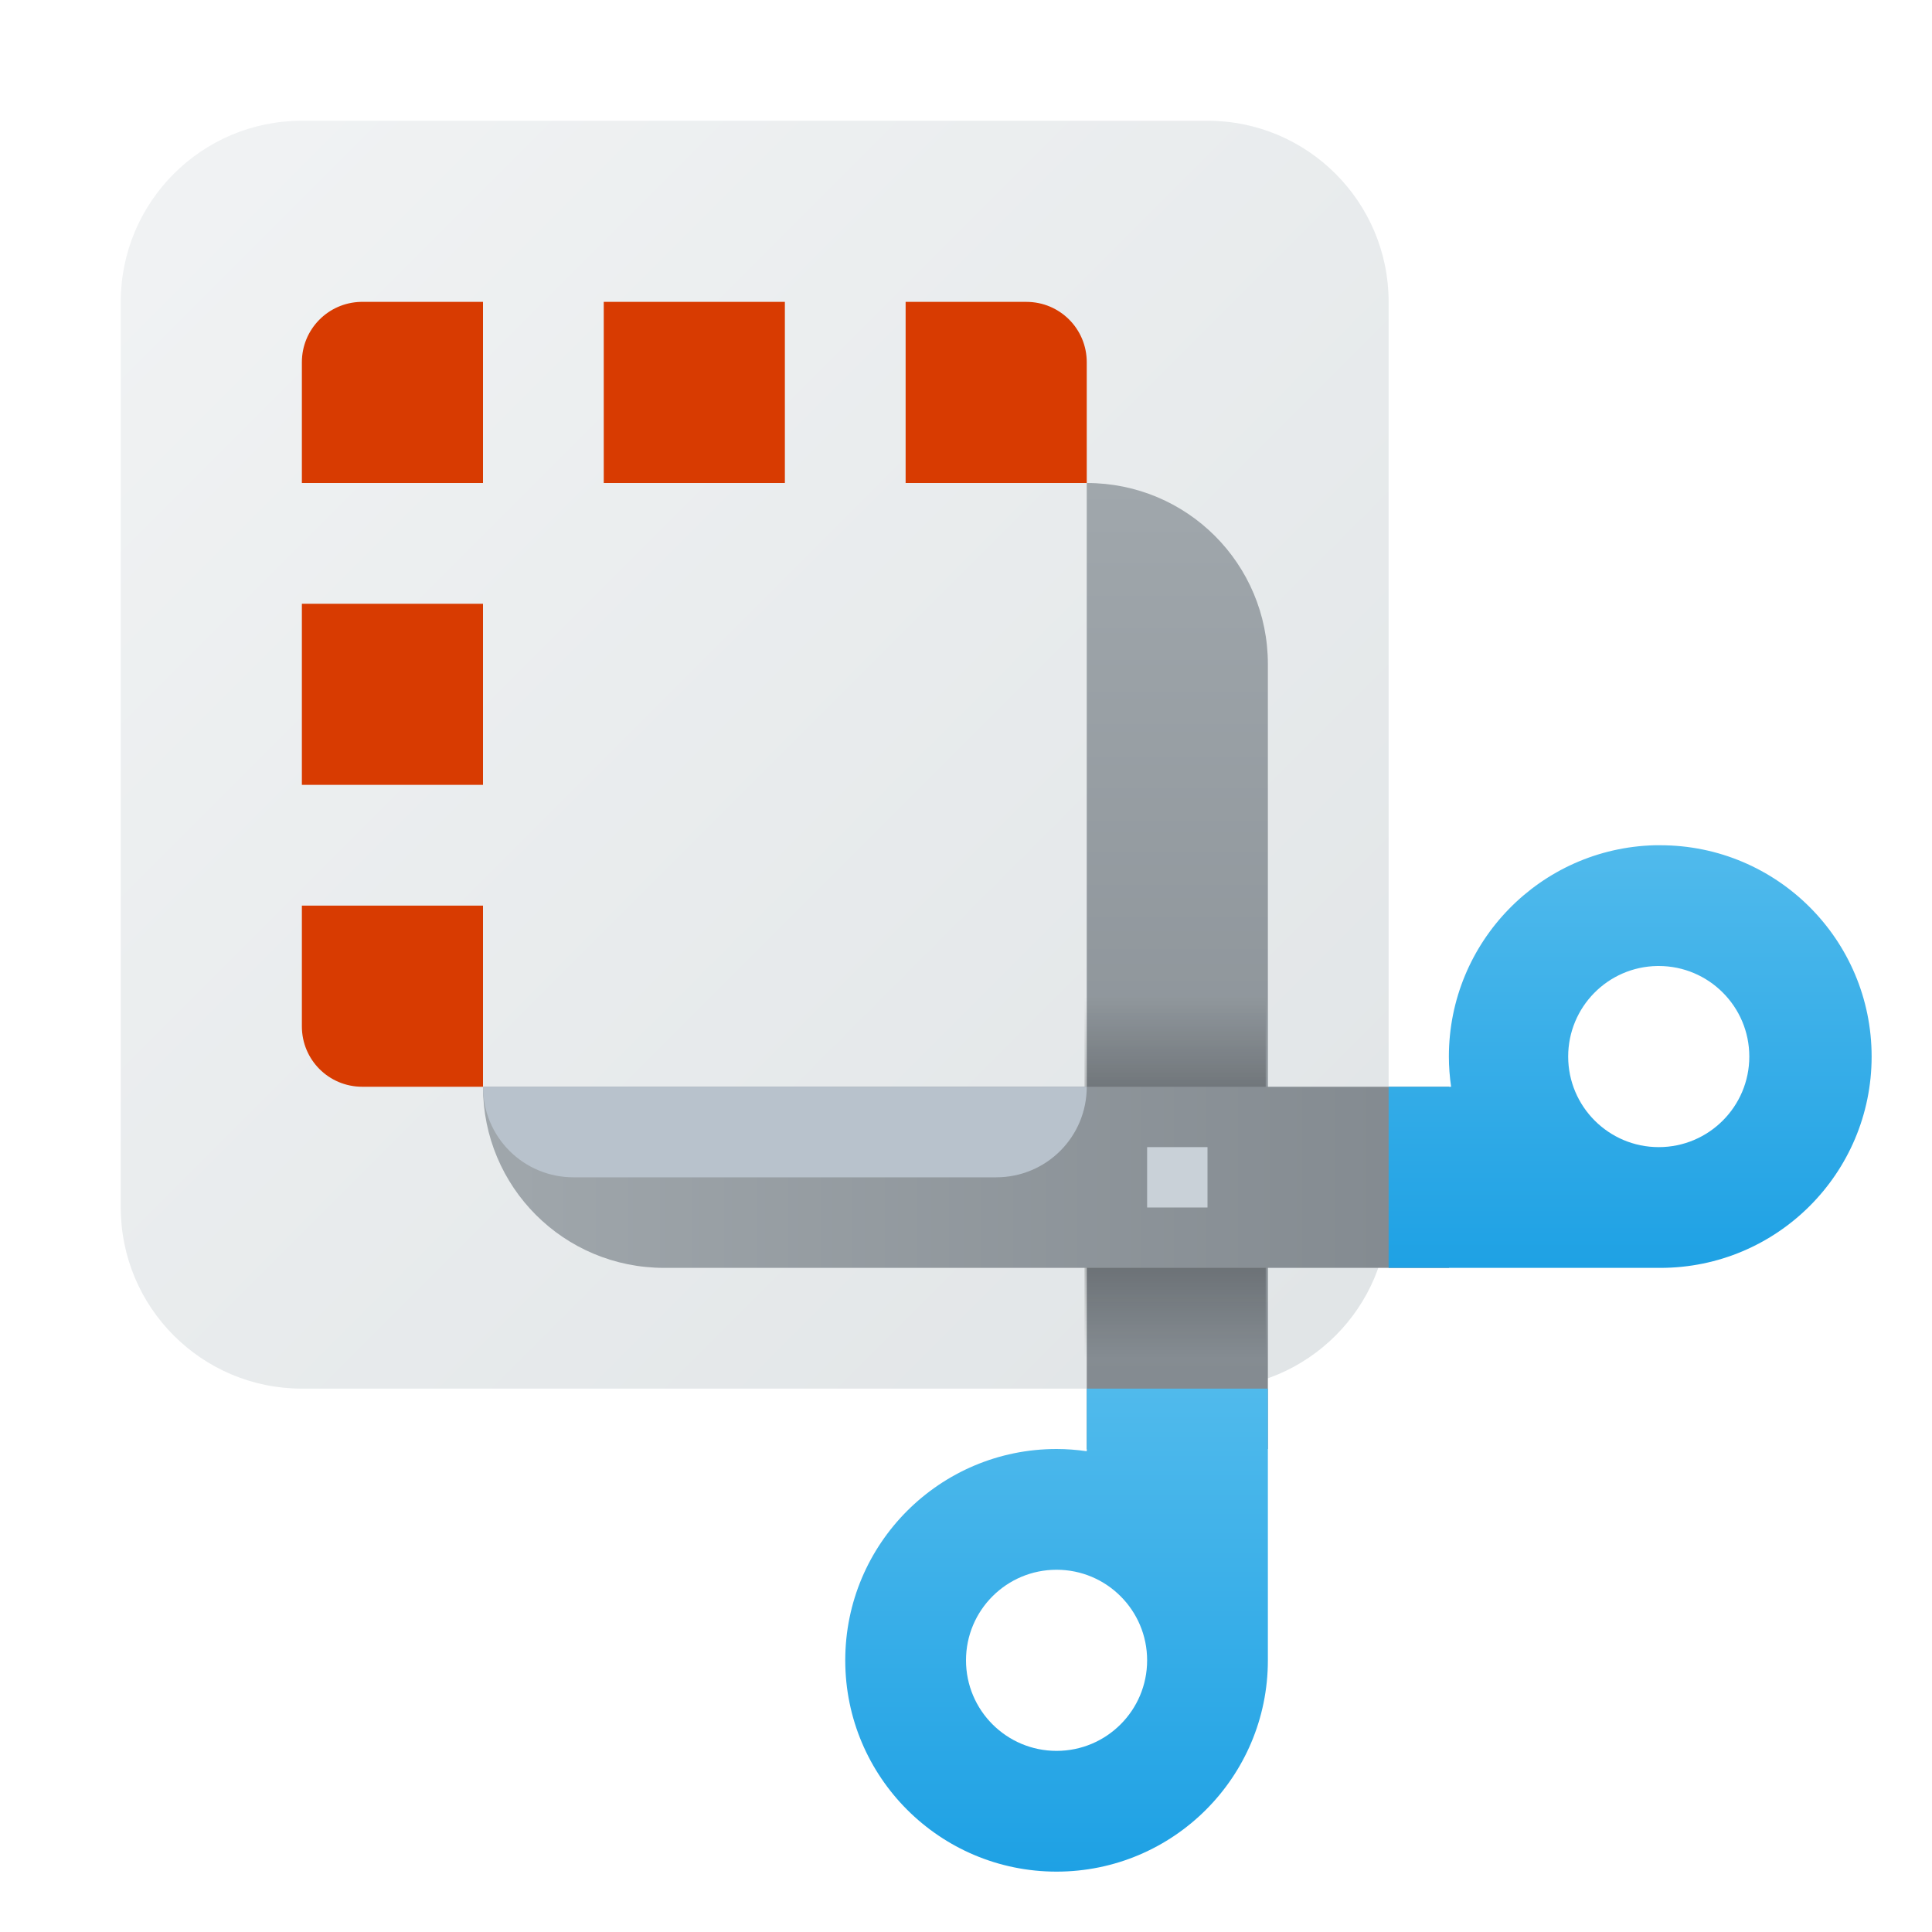
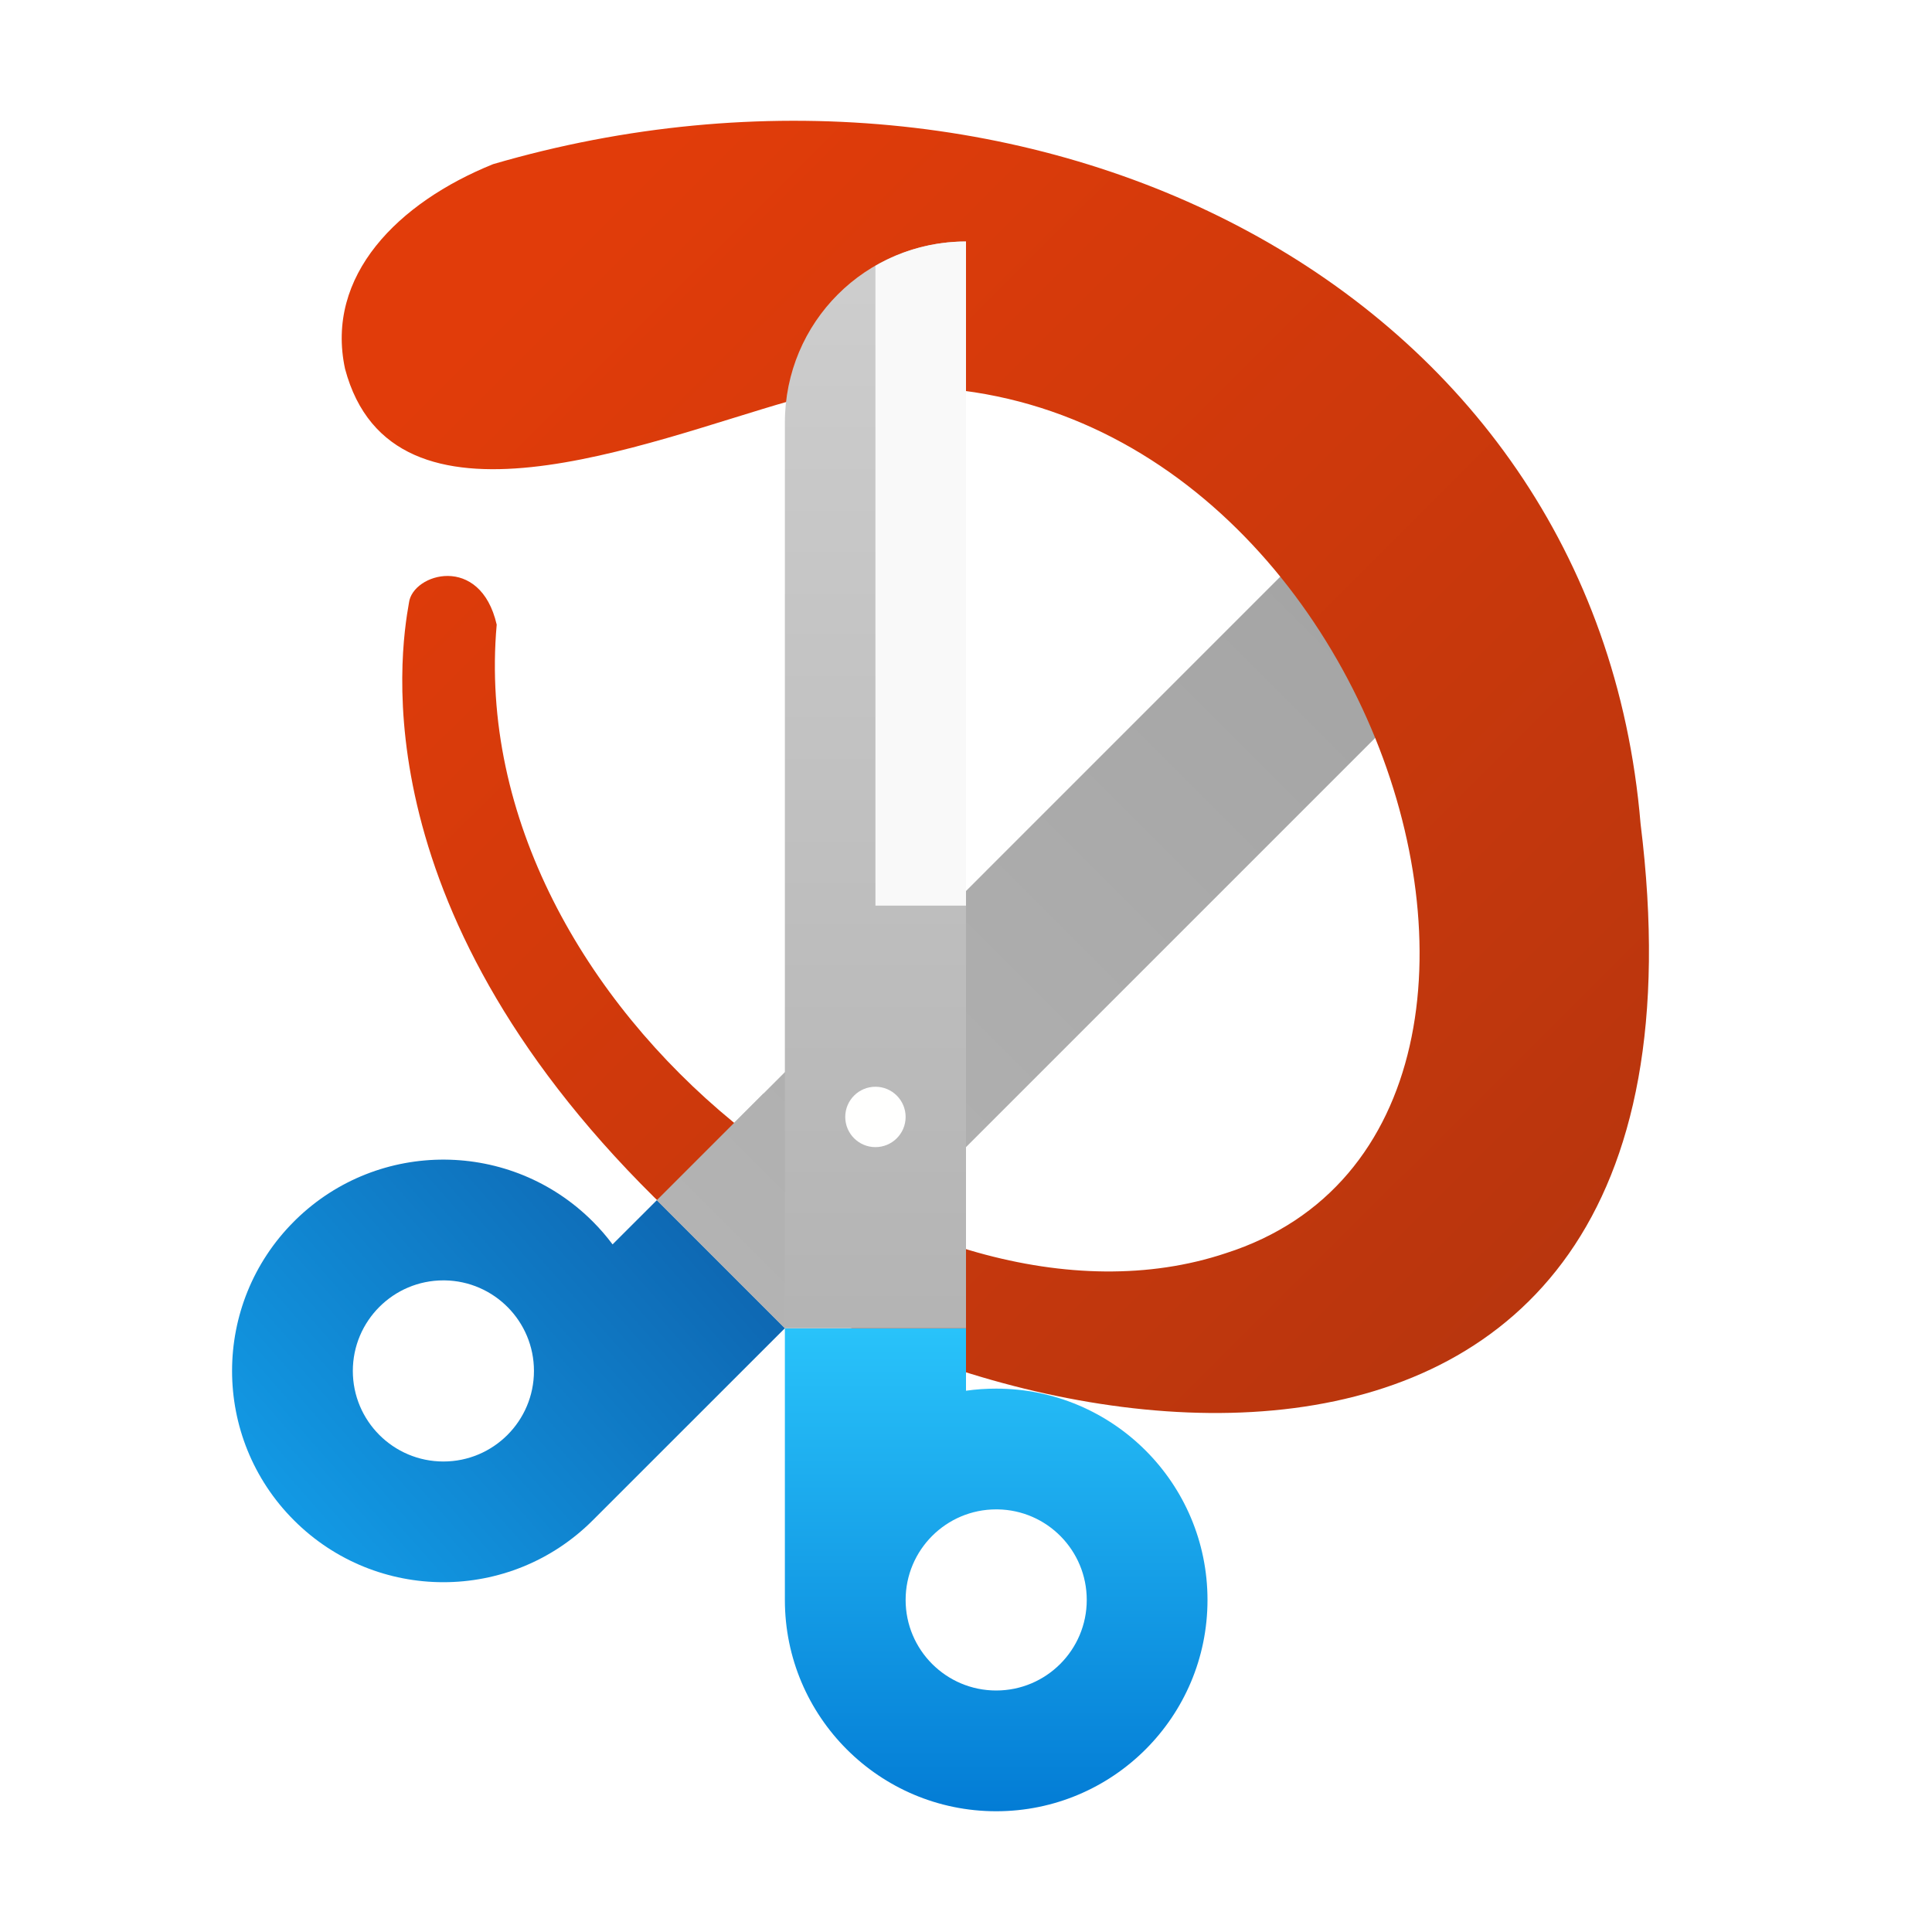
<svg xmlns="http://www.w3.org/2000/svg" xmlns:xlink="http://www.w3.org/1999/xlink" width="32" height="32" viewBox="0 0 32 32" version="1.1" id="svg2535">
  <defs id="defs2532">
-     <linearGradient xlink:href="#linearGradient1430" id="linearGradient1666" x1="0.529" y1="0.529" x2="5.821" y2="5.821" gradientUnits="userSpaceOnUse" gradientTransform="scale(3.779527)" />
-     <linearGradient id="linearGradient1430">
-       <stop style="stop-color:#f1f3f4;stop-opacity:1;" offset="0" id="stop1426" />
-       <stop style="stop-color:#e1e5e7;stop-opacity:1" offset="1" id="stop1428" />
+     <linearGradient id="linearGradient937">
+       <stop style="stop-color:#e13c0a;stop-opacity:1;" offset="0" id="stop933" />
+       <stop style="stop-color:#b4350e;stop-opacity:1;" offset="1" id="stop935" />
    </linearGradient>
-     <linearGradient xlink:href="#linearGradient1452" id="linearGradient1700" x1="40" y1="46" x2="40" y2="62" gradientUnits="userSpaceOnUse" gradientTransform="matrix(0.4999944,0,0,0.4999944,1.000225,4.019e-4)" />
+     <linearGradient id="linearGradient9982">
+       <stop style="stop-color:#0e69b4;stop-opacity:1;" offset="0" id="stop9978" />
+       <stop style="stop-color:#1299e4;stop-opacity:1;" offset="1" id="stop9980" />
+     </linearGradient>
+     <linearGradient id="linearGradient7072">
+       <stop style="stop-color:#cecece;stop-opacity:1;" offset="0" id="stop7068" />
+       <stop style="stop-color:#b3b3b3;stop-opacity:1;" offset="1" id="stop7070" />
+     </linearGradient>
+     <linearGradient id="linearGradient4525">
+       <stop style="stop-color:#a2a2a2;stop-opacity:1;" offset="0" id="stop4521" />
+       <stop style="stop-color:#b3b3b3;stop-opacity:1;" offset="1" id="stop4523" />
+     </linearGradient>
+     <linearGradient xlink:href="#linearGradient1452" id="linearGradient1700" x1="40" y1="46" x2="40" y2="62" gradientUnits="userSpaceOnUse" gradientTransform="matrix(-0.5,0,0,0.5,33.00016,-0.999997)" />
    <linearGradient id="linearGradient1452">
-       <stop style="stop-color:#50baec;stop-opacity:1" offset="0" id="stop1448" />
-       <stop style="stop-color:#1ea1e4;stop-opacity:1" offset="1" id="stop1450" />
+       <stop style="stop-color:#29c3fa;stop-opacity:1;" offset="0" id="stop1448" />
+       <stop style="stop-color:#037cd5;stop-opacity:1;" offset="1" id="stop1450" />
    </linearGradient>
-     <linearGradient xlink:href="#linearGradient1587" id="linearGradient1710" x1="9.79" y1="3.44" x2="9.79" y2="12.171" gradientUnits="userSpaceOnUse" gradientTransform="matrix(-3.779527,0,0,1.889763,54.99999,1.500125)" />
-     <linearGradient id="linearGradient1587">
-       <stop style="stop-color:#a0a7ac;stop-opacity:1;" offset="0" id="stop1583" />
-       <stop style="stop-color:#81888e;stop-opacity:1" offset="1" id="stop1585" />
-     </linearGradient>
-     <linearGradient xlink:href="#linearGradient1452" id="linearGradient1748" gradientUnits="userSpaceOnUse" x1="52" y1="26.067" x2="52" y2="40.092" gradientTransform="matrix(0.4999942,0,0,0.4999942,-7.215e-4,1.000212)" />
-     <linearGradient xlink:href="#linearGradient1740" id="linearGradient1742" x1="10.583" y1="12.171" x2="10.583" y2="8.996" gradientUnits="userSpaceOnUse" gradientTransform="matrix(1.889763,0,0,1.889763,0.9637379,-0.4998637)" />
-     <linearGradient id="linearGradient1740">
-       <stop style="stop-color:#000000;stop-opacity:0" offset="0" id="stop1736" />
-       <stop style="stop-color:#000000;stop-opacity:1" offset="0.5" id="stop1744" />
-       <stop style="stop-color:#000000;stop-opacity:0;" offset="1" id="stop1738" />
-     </linearGradient>
-     <linearGradient xlink:href="#linearGradient1587" id="linearGradient1612" x1="3.44" y1="9.79" x2="12.171" y2="9.79" gradientUnits="userSpaceOnUse" gradientTransform="matrix(1.889764,0,0,1.889764,1.500002,1.000095)" />
+     <linearGradient xlink:href="#linearGradient7072" id="linearGradient1710" x1="9.79" y1="2.381" x2="9.79" y2="12.171" gradientUnits="userSpaceOnUse" gradientTransform="matrix(3.779527,0,0,1.889764,-20.99992,-0.4999995)" />
+     <linearGradient xlink:href="#linearGradient9982" id="linearGradient1748" gradientUnits="userSpaceOnUse" x1="46" y1="34" x2="62" y2="33" gradientTransform="matrix(-0.3535534,0.3535534,0.3535534,0.3535534,15.1214,-8.405592)" />
+     <linearGradient xlink:href="#linearGradient4525" id="linearGradient1612" x1="2.381" y1="9.79" x2="11.906" y2="9.79" gradientUnits="userSpaceOnUse" gradientTransform="matrix(-1.336265,1.336265,1.336265,1.336265,14.76784,-8.052038)" />
+     <linearGradient xlink:href="#linearGradient937" id="linearGradient939" x1="17.278" y1="9.367" x2="54.623" y2="46.808" gradientUnits="userSpaceOnUse" gradientTransform="scale(0.5)" />
+     <linearGradient xlink:href="#linearGradient4525" id="linearGradient6123" x1="-43.498" y1="23.272" x2="-43.498" y2="-12.728" gradientUnits="userSpaceOnUse" gradientTransform="scale(0.5)" />
  </defs>
-   <rect style="fill:url(#linearGradient1666);fill-opacity:1;stroke-width:2;stroke-linejoin:round" id="rect978" width="21" height="21" x="2" y="2" ry="3" />
-   <path id="rect8398" style="fill:#d83b01;fill-opacity:1;stroke-width:2;stroke-linejoin:round" d="M 5.975,5 C 5.433,5.014 5,5.455 5,6 v 2 h 3 v -3 H 6 c -0.009,0 -0.017,-2.166e-4 -0.025,0 z m 4.025,0 v 3 h 3 v -3 z m 5,0 v 3 h 3 V 6 C 18,5.446 17.554,5 17,5 Z M 5,10 v 3 h 3 v -3 z m 0,5 v 2 c 0,0.554 0.446,1 1,1 H 8 v -3 z" />
-   <path id="rect1702" style="fill:url(#linearGradient1710);fill-opacity:1;stroke-width:0.707" d="m 18,8 v 16 h 3 V 11 C 21,9.338 19.662,8 18,8 Z" />
-   <rect style="opacity:0.4;fill:url(#linearGradient1742);fill-opacity:1;stroke-width:0.5" id="rect1734" width="3" height="6" x="17.964" y="16.5" />
-   <path id="rect1603" style="fill:url(#linearGradient1612);fill-opacity:1;stroke-width:0.707" d="m 24,18 v 3 H 11 C 9.338,21 8,19.662 8,18 Z" />
-   <path id="rect1599" style="fill:#b8c2cc;fill-opacity:1;stroke-width:0.612" d="m 18,18 c 0,0.831 -0.669,1.5 -1.5,1.5 L 9.5,19.5 C 8.669,19.5 8,18.831 8,18 Z" />
-   <rect style="fill:#c9d1d8;fill-opacity:1;stroke-width:2;stroke-linejoin:round" id="rect2352" width="1" height="1" x="19" y="19" />
-   <path id="path1601" style="fill:url(#linearGradient1700);fill-opacity:1;stroke-width:0.5" d="m 18,23 v 1.037 c -0.166,-0.024 -0.333,-0.037 -0.5,-0.037 -1.933,0 -3.5,1.567 -3.5,3.5 0,1.933 1.567,3.5 3.5,3.5 1.933,0 3.5,-1.567 3.5,-3.5 1.06e-4,-0.015 1.06e-4,-0.031 0,-0.047 V 23 Z m -0.5,3 a 1.5,1.5 0 0 1 1.5,1.5 1.5,1.5 0 0 1 -1.5,1.5 1.5,1.5 0 0 1 -1.5,-1.5 1.5,1.5 0 0 1 1.5,-1.5 z" />
-   <path id="rect1718" style="fill:url(#linearGradient1748);fill-opacity:1;stroke-width:0.5" d="m 27.408,14 c -1.894,0.049 -3.41,1.6 -3.41,3.5 7.7e-5,0.167 0.013,0.334 0.037,0.5 h -1.035 v 3 h 4.5 c 1.933,0 3.5,-1.567 3.5,-3.5 0,-1.933 -1.567,-3.5 -3.5,-3.5 -0.015,-1.06e-4 -0.031,-1.06e-4 -0.047,0 h -0.002 c -0.015,2.01e-4 -0.028,-3.88e-4 -0.043,0 z m 0.043,2 c 0.008,-6e-5 0.016,-6e-5 0.023,0 0.828,0 1.5,0.672 1.5,1.5 0,0.828 -0.672,1.5 -1.5,1.5 -0.828,0 -1.5,-0.672 -1.5,-1.5 -9.5e-5,-0.82 0.657,-1.488 1.477,-1.5 z" />
+   <path id="rect1603" style="fill:url(#linearGradient1612);fill-opacity:1;stroke-width:0.707" d="M 10.879,19.879 13,22 23.607,11.393 c 1.175,-1.175 1.175,-3.067 0,-4.243 z" />
+   <path d="M 13.092,6.638 C 10.699,7.318 6.502,9.063 5.715,6.109 5.383,4.565 6.593,3.355 8.167,2.719 16.976,0.145 26.421,4.646 27.173,13.644 28.806,26.777 15.608,24.18 11.072,20.061 5.957,15.158 6.623,10.83 6.774,9.982 6.835,9.498 7.955,9.165 8.227,10.346 7.658,16.737 15.216,22.455 20.303,20.757 27.119,18.578 22.311,4.456 13.092,6.638 Z" style="fill:url(#linearGradient939);fill-opacity:1;stroke-width:1.687" id="path421" />
+   <path id="rect1718" style="fill:url(#linearGradient1748);fill-opacity:1;stroke-width:0.5" d="m 7.367,19.207 c -0.888,-0.006 -1.779,0.324 -2.465,0.992 -0.011,0.011 -0.022,0.022 -0.033,0.033 -1.367,1.367 -1.367,3.582 0,4.949 1.367,1.367 3.582,1.367 4.949,0 L 13,22 10.879,19.879 10.146,20.611 C 10.046,20.477 9.937,20.351 9.818,20.232 9.141,19.555 8.256,19.213 7.367,19.207 Z m -0.023,2 c 0.008,-5.6e-5 0.014,-5.6e-5 0.021,0 0.82,0.012 1.479,0.68 1.479,1.5 0,0.828 -0.672,1.5 -1.5,1.5 -0.828,0 -1.5,-0.672 -1.5,-1.5 1e-6,-0.828 0.672,-1.5 1.5,-1.5 z" />
+   <rect style="fill:url(#linearGradient6123);fill-opacity:1;stroke-width:0.5;stroke-linecap:round;stroke-linejoin:round" id="rect5628" width="3" height="2.5" x="-24.749" y="-6.364" transform="rotate(-135)" />
+   <path id="path1601" style="fill:url(#linearGradient1700);fill-opacity:1;stroke-width:0.5" d="m 13,22 v 4.453 c -1.04e-4,0.016 -1.04e-4,0.031 0,0.047 0,1.933 1.567,3.5 3.5,3.5 1.933,0 3.5,-1.567 3.5,-3.5 0,-1.933 -1.567,-3.5 -3.5,-3.5 -0.167,1.6e-4 -0.334,0.011 -0.5,0.035 V 22 Z m 3.5,3 c 0.008,-5.6e-5 0.016,-5.6e-5 0.023,0 0.82,0.012 1.477,0.68 1.477,1.5 0,0.828 -0.672,1.5 -1.5,1.5 -0.828,0 -1.5,-0.672 -1.5,-1.5 10e-7,-0.828 0.672,-1.5 1.5,-1.5 z" />
+   <path id="rect1702" style="fill:url(#linearGradient1710);fill-opacity:1;stroke-width:0.707" d="M 16,4 V 22 H 13 V 7 c 0,-1.662 1.338,-3 3,-3 z" />
+   <circle style="fill:#fffffe;fill-opacity:1;stroke-width:0.25" id="path1713" cx="14.5" cy="18.5" r="0.5" />
+   <path id="rect1109" style="opacity:1;fill:#f9f9f9;stroke-width:0.5;stroke-linecap:round;stroke-linejoin:round" d="m 16,4 c -0.548,0 -1.059,0.148 -1.5,0.402 V 15 h 1.5 z" />
</svg>
